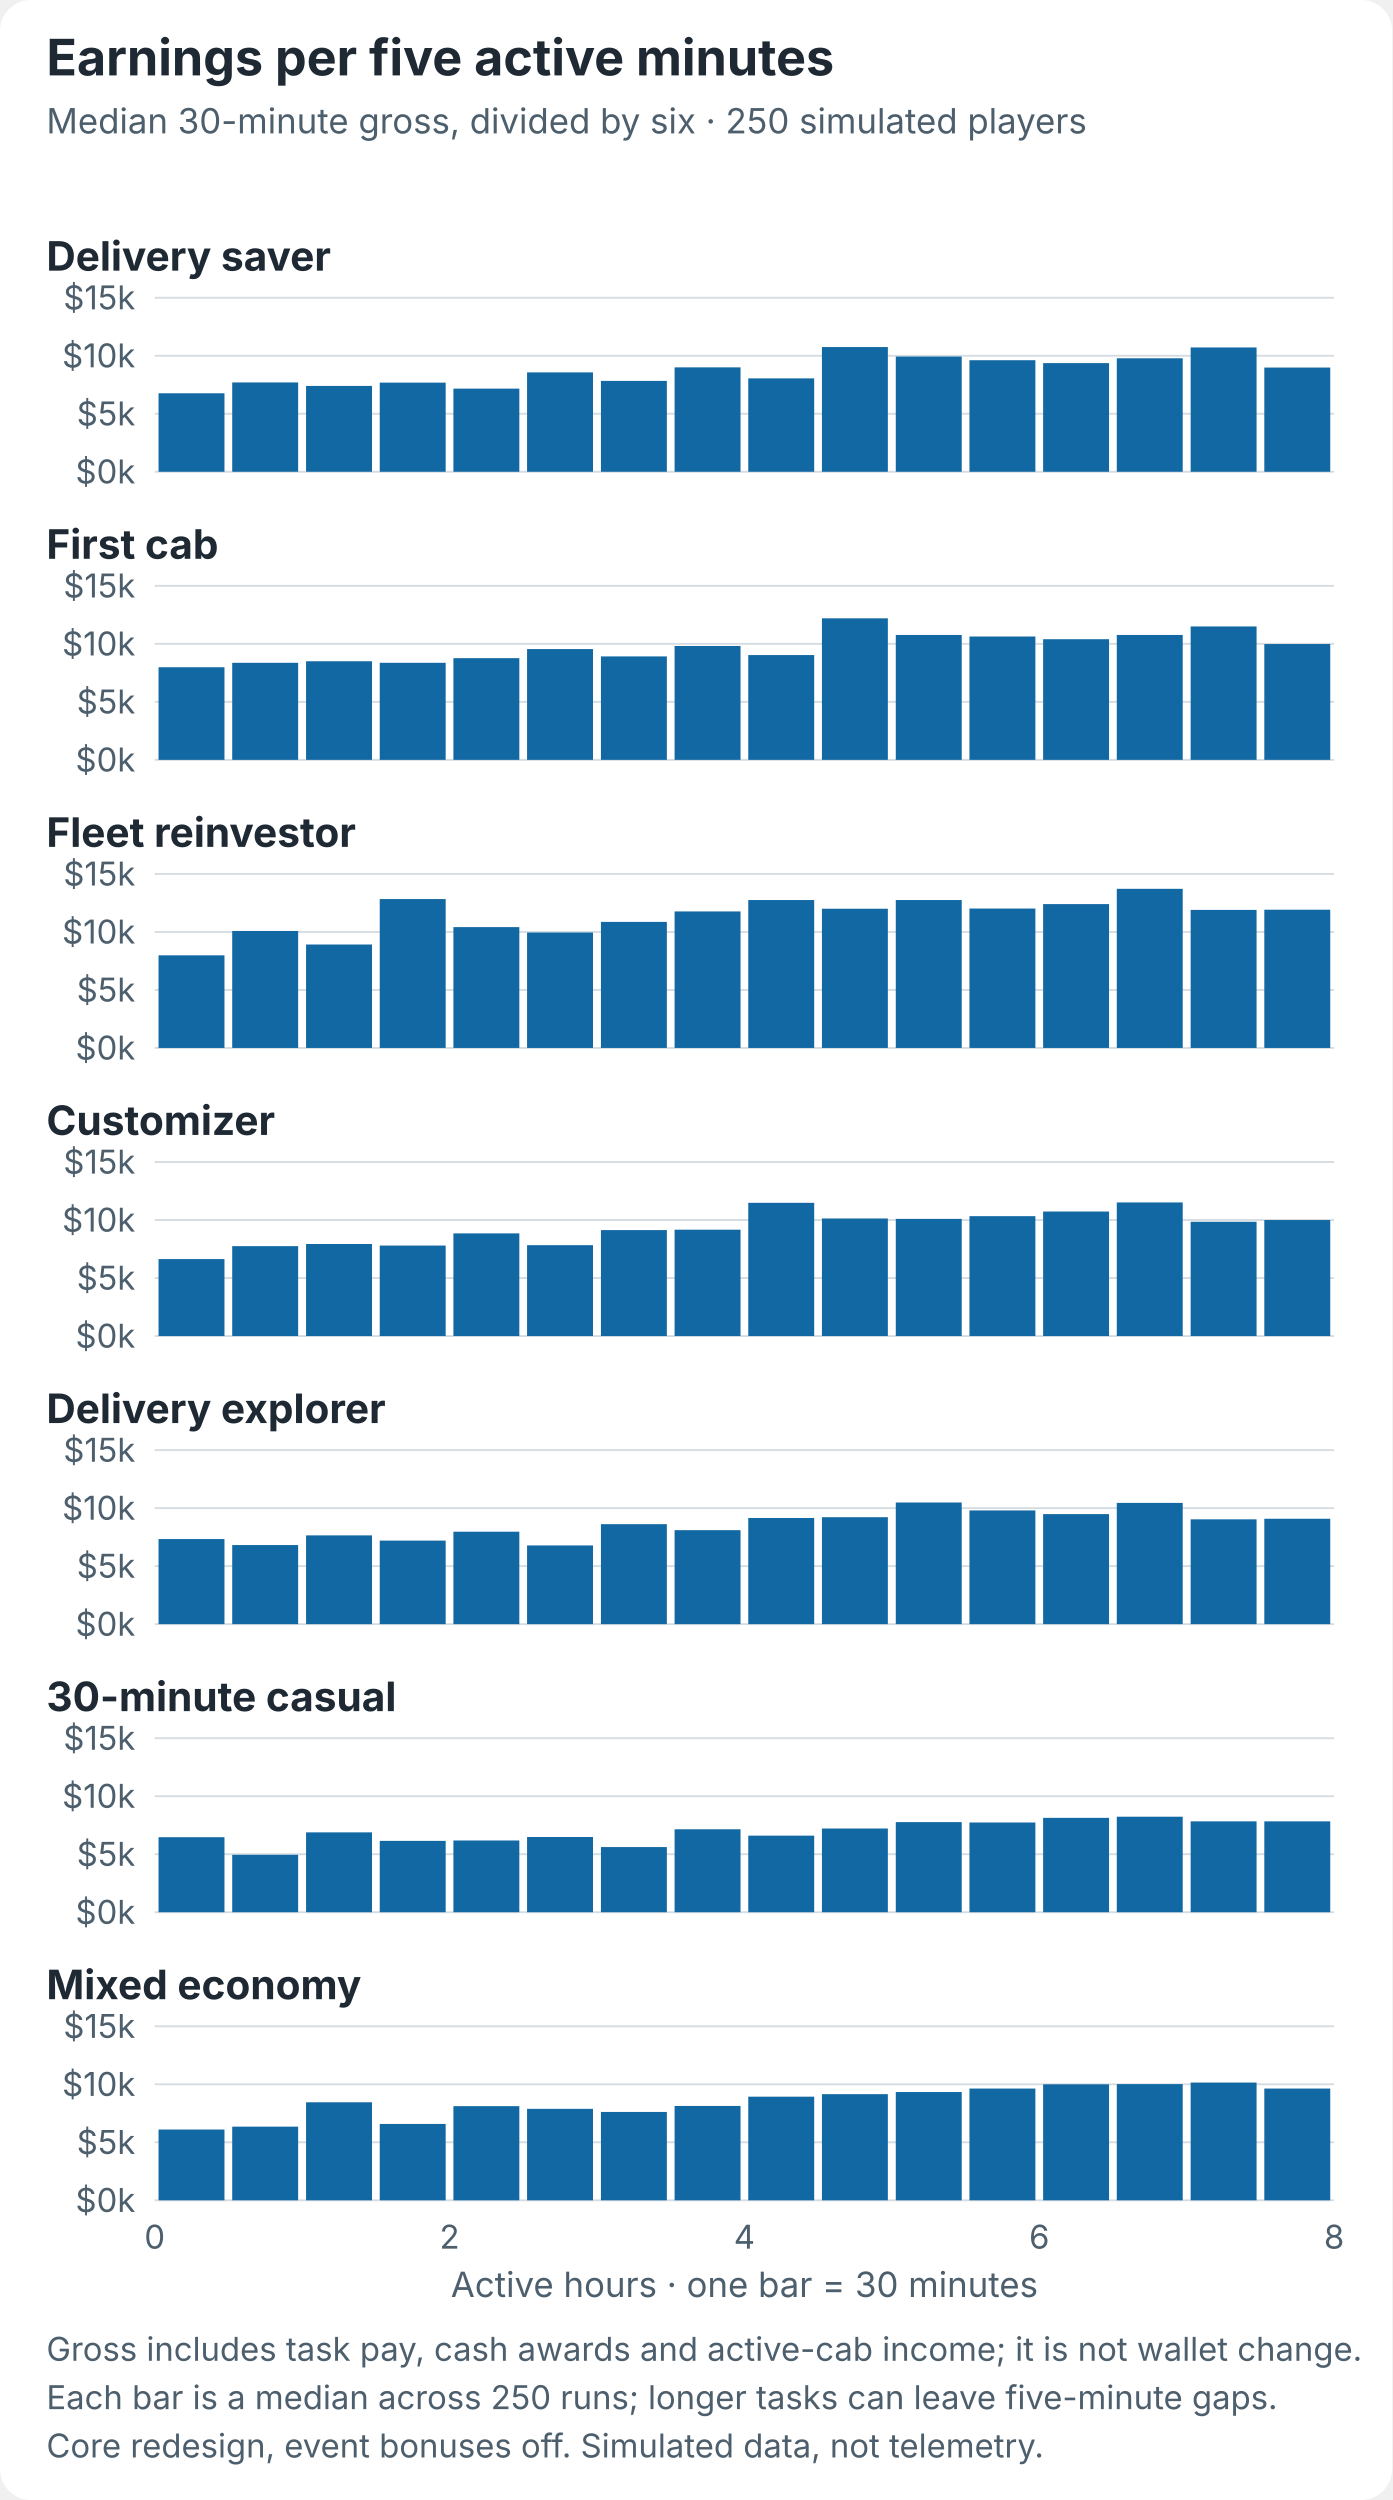
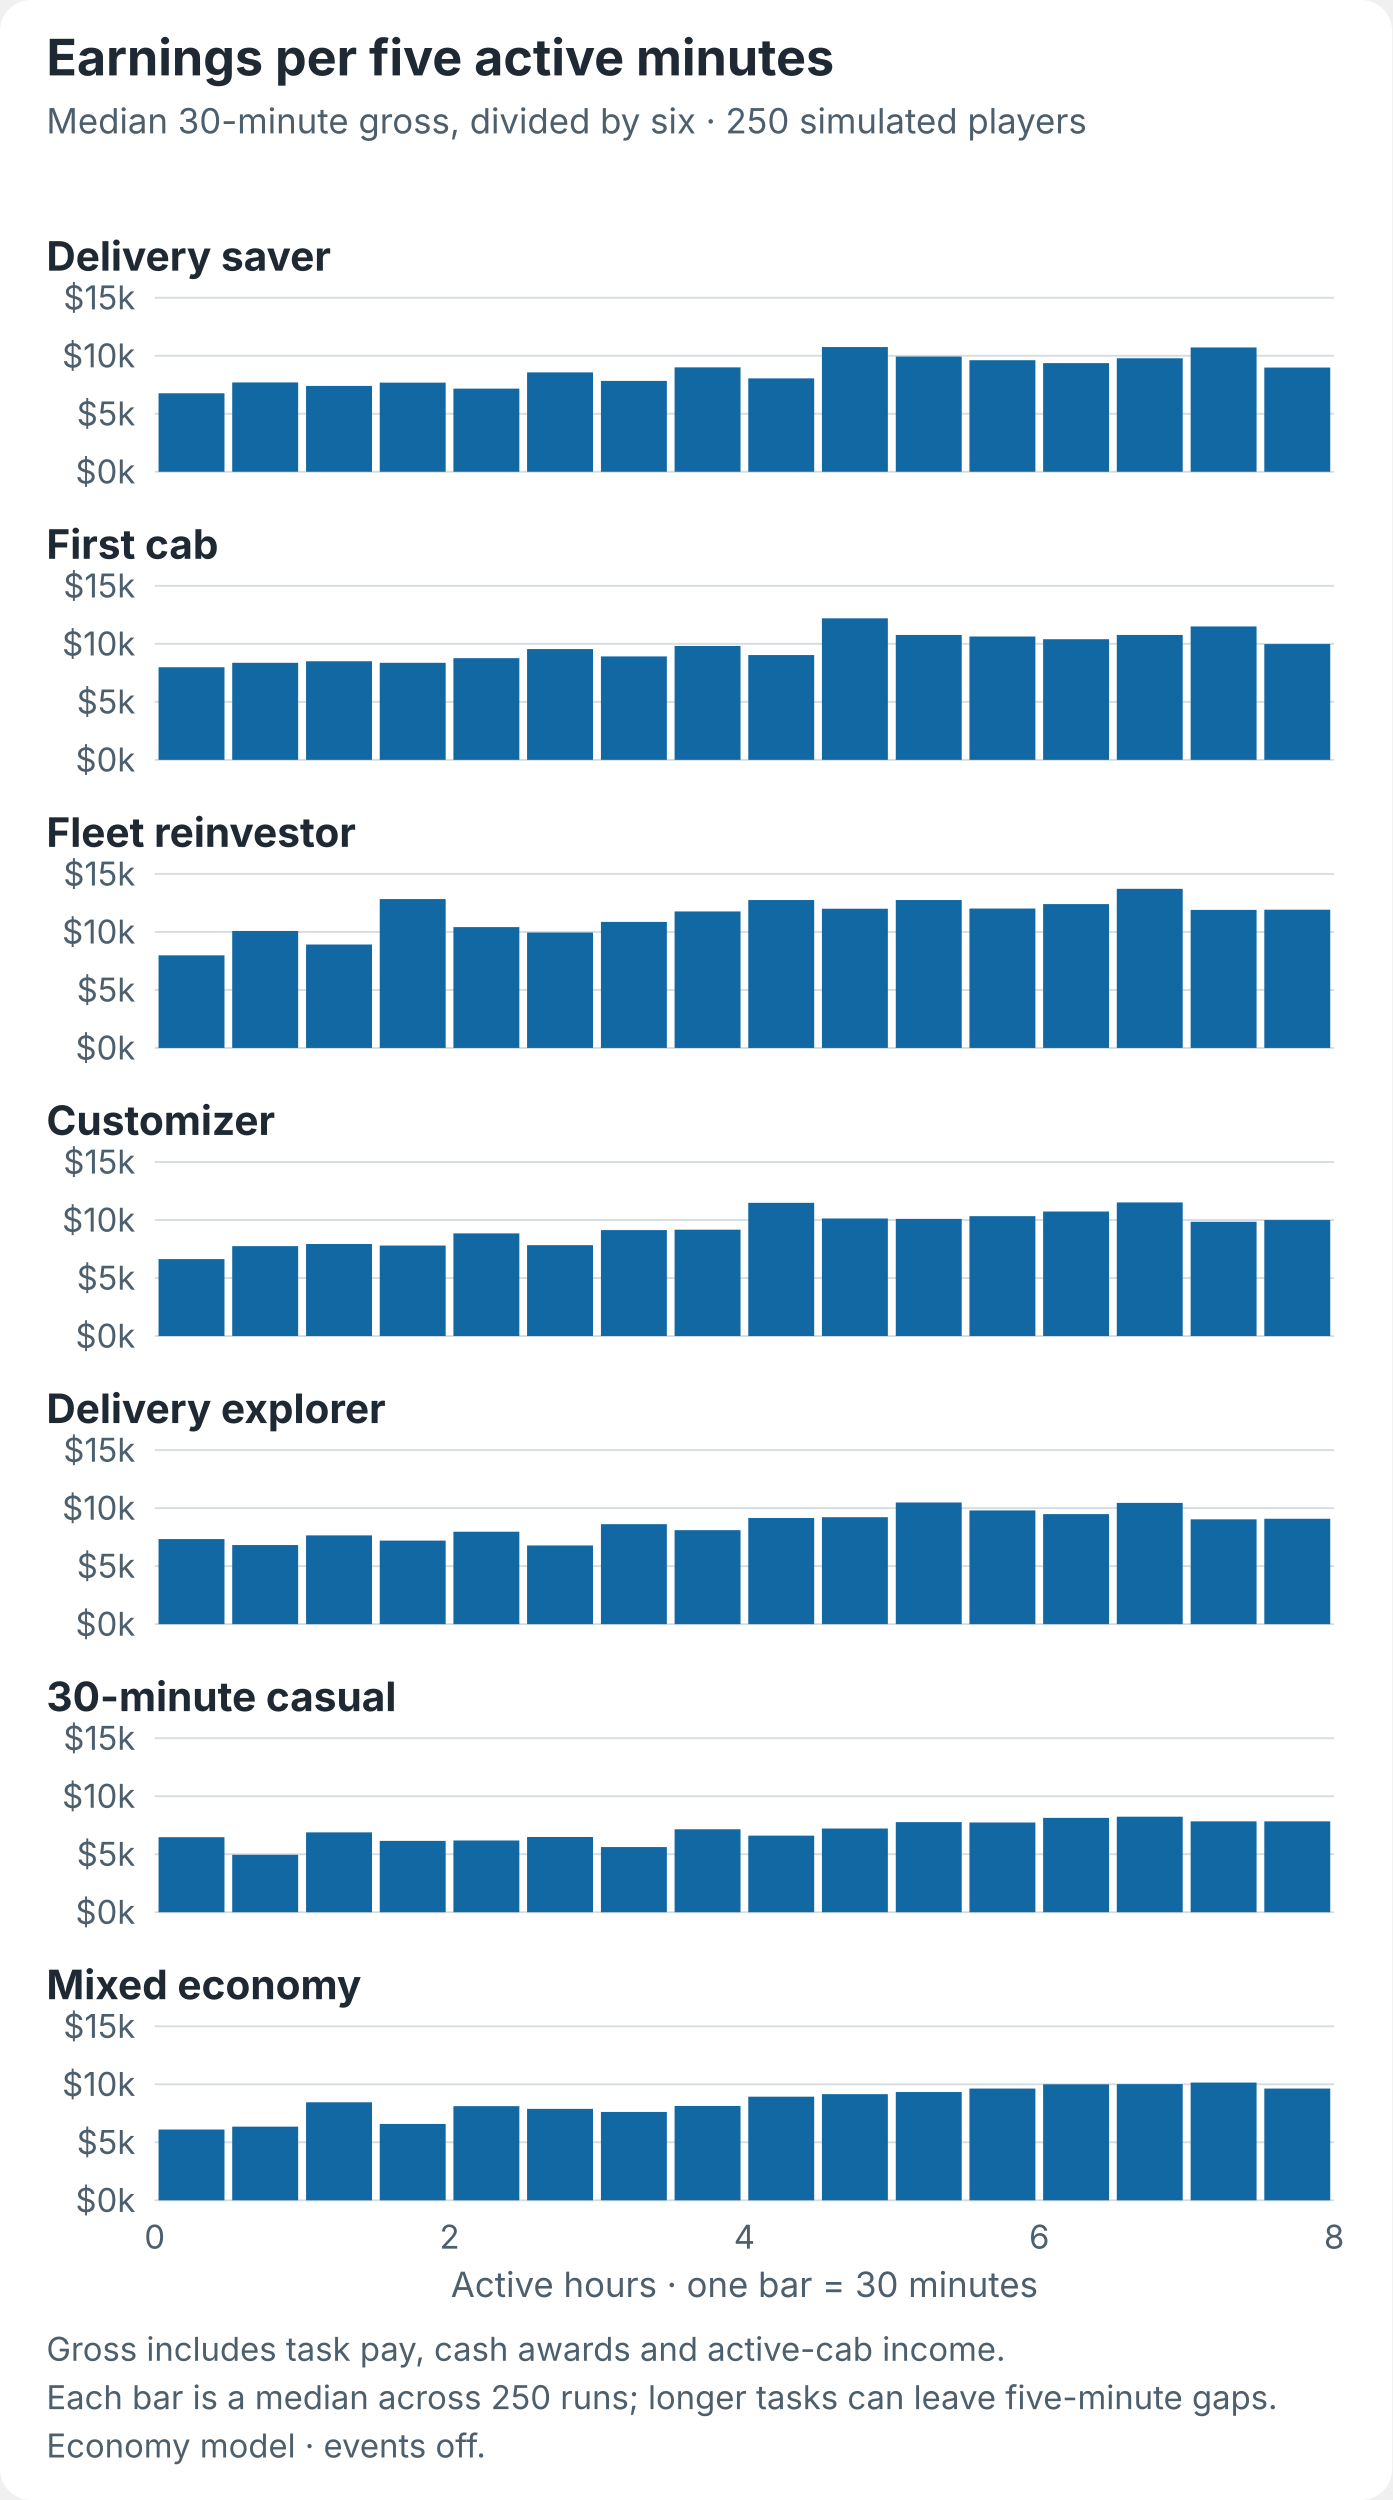
<svg xmlns="http://www.w3.org/2000/svg" viewBox="0 0 720 1293" role="img" aria-labelledby="chart-title chart-description">
  <rect width="720" height="1293" rx="16" fill="#fff" />
  <g font-family="system-ui,-apple-system,BlinkMacSystemFont,Segoe UI,sans-serif" fill="#1e2933">
    <text x="24" y="39" font-size="26" font-weight="700">Earnings per five active minutes</text>
    <text x="24" y="69" font-size="18" fill="#4d5f6d">Median 30-minute gross, divided by six · 250 simulated players</text>
    <text x="24" y="140" font-size="21" font-weight="700">Delivery saver</text>
    <line x1="80" x2="690" y1="244" y2="244" stroke="#d6dde2" stroke-width="1" />
    <text x="70" y="250" text-anchor="end" font-size="17" fill="#4d5f6d">$0k</text>
    <line x1="80" x2="690" y1="214" y2="214" stroke="#d6dde2" stroke-width="1" />
    <text x="70" y="220" text-anchor="end" font-size="17" fill="#4d5f6d">$5k</text>
    <line x1="80" x2="690" y1="184" y2="184" stroke="#d6dde2" stroke-width="1" />
    <text x="70" y="190" text-anchor="end" font-size="17" fill="#4d5f6d">$10k</text>
    <line x1="80" x2="690" y1="154" y2="154" stroke="#d6dde2" stroke-width="1" />
    <text x="70" y="160" text-anchor="end" font-size="17" fill="#4d5f6d">$15k</text>
    <rect x="82.0" y="203.4" width="34.1" height="40.6" fill="#1268a3" />
    <rect x="120.1" y="197.8" width="34.1" height="46.2" fill="#1268a3" />
    <rect x="158.3" y="199.6" width="34.1" height="44.4" fill="#1268a3" />
    <rect x="196.4" y="197.9" width="34.1" height="46.1" fill="#1268a3" />
    <rect x="234.5" y="201.0" width="34.1" height="43.0" fill="#1268a3" />
    <rect x="272.6" y="192.6" width="34.1" height="51.4" fill="#1268a3" />
    <rect x="310.8" y="197.0" width="34.1" height="47.0" fill="#1268a3" />
    <rect x="348.9" y="190.0" width="34.1" height="54.0" fill="#1268a3" />
    <rect x="387.0" y="195.7" width="34.1" height="48.3" fill="#1268a3" />
    <rect x="425.1" y="179.5" width="34.1" height="64.5" fill="#1268a3" />
    <rect x="463.3" y="184.4" width="34.1" height="59.6" fill="#1268a3" />
    <rect x="501.4" y="186.3" width="34.1" height="57.7" fill="#1268a3" />
    <rect x="539.5" y="187.8" width="34.1" height="56.2" fill="#1268a3" />
    <rect x="577.6" y="185.3" width="34.1" height="58.7" fill="#1268a3" />
    <rect x="615.8" y="179.7" width="34.1" height="64.3" fill="#1268a3" />
    <rect x="653.9" y="190.1" width="34.1" height="53.9" fill="#1268a3" />
    <text x="24" y="289" font-size="21" font-weight="700">First cab</text>
    <line x1="80" x2="690" y1="393" y2="393" stroke="#d6dde2" stroke-width="1" />
    <text x="70" y="399" text-anchor="end" font-size="17" fill="#4d5f6d">$0k</text>
    <line x1="80" x2="690" y1="363" y2="363" stroke="#d6dde2" stroke-width="1" />
    <text x="70" y="369" text-anchor="end" font-size="17" fill="#4d5f6d">$5k</text>
    <line x1="80" x2="690" y1="333" y2="333" stroke="#d6dde2" stroke-width="1" />
    <text x="70" y="339" text-anchor="end" font-size="17" fill="#4d5f6d">$10k</text>
    <line x1="80" x2="690" y1="303" y2="303" stroke="#d6dde2" stroke-width="1" />
    <text x="70" y="309" text-anchor="end" font-size="17" fill="#4d5f6d">$15k</text>
    <rect x="82.0" y="345.1" width="34.1" height="47.9" fill="#1268a3" />
    <rect x="120.1" y="342.8" width="34.1" height="50.2" fill="#1268a3" />
    <rect x="158.3" y="342.0" width="34.1" height="51.0" fill="#1268a3" />
    <rect x="196.4" y="342.8" width="34.1" height="50.2" fill="#1268a3" />
    <rect x="234.5" y="340.4" width="34.1" height="52.6" fill="#1268a3" />
    <rect x="272.6" y="335.7" width="34.1" height="57.3" fill="#1268a3" />
    <rect x="310.8" y="339.5" width="34.1" height="53.5" fill="#1268a3" />
    <rect x="348.9" y="334.1" width="34.1" height="58.9" fill="#1268a3" />
    <rect x="387.0" y="338.8" width="34.1" height="54.2" fill="#1268a3" />
    <rect x="425.1" y="319.8" width="34.1" height="73.2" fill="#1268a3" />
    <rect x="463.3" y="328.4" width="34.1" height="64.6" fill="#1268a3" />
    <rect x="501.4" y="329.2" width="34.1" height="63.8" fill="#1268a3" />
    <rect x="539.5" y="330.6" width="34.1" height="62.4" fill="#1268a3" />
    <rect x="577.6" y="328.4" width="34.1" height="64.6" fill="#1268a3" />
    <rect x="615.8" y="324.0" width="34.1" height="69.0" fill="#1268a3" />
    <rect x="653.9" y="333.1" width="34.1" height="59.9" fill="#1268a3" />
    <text x="24" y="438" font-size="21" font-weight="700">Fleet reinvestor</text>
    <line x1="80" x2="690" y1="542" y2="542" stroke="#d6dde2" stroke-width="1" />
    <text x="70" y="548" text-anchor="end" font-size="17" fill="#4d5f6d">$0k</text>
    <line x1="80" x2="690" y1="512" y2="512" stroke="#d6dde2" stroke-width="1" />
    <text x="70" y="518" text-anchor="end" font-size="17" fill="#4d5f6d">$5k</text>
    <line x1="80" x2="690" y1="482" y2="482" stroke="#d6dde2" stroke-width="1" />
    <text x="70" y="488" text-anchor="end" font-size="17" fill="#4d5f6d">$10k</text>
    <line x1="80" x2="690" y1="452" y2="452" stroke="#d6dde2" stroke-width="1" />
    <text x="70" y="458" text-anchor="end" font-size="17" fill="#4d5f6d">$15k</text>
    <rect x="82.0" y="494.1" width="34.1" height="47.9" fill="#1268a3" />
    <rect x="120.1" y="481.5" width="34.1" height="60.5" fill="#1268a3" />
    <rect x="158.3" y="488.5" width="34.1" height="53.5" fill="#1268a3" />
    <rect x="196.4" y="465.0" width="34.1" height="77.0" fill="#1268a3" />
    <rect x="234.5" y="479.5" width="34.1" height="62.5" fill="#1268a3" />
    <rect x="272.6" y="482.3" width="34.1" height="59.7" fill="#1268a3" />
    <rect x="310.8" y="476.8" width="34.1" height="65.2" fill="#1268a3" />
    <rect x="348.9" y="471.4" width="34.1" height="70.6" fill="#1268a3" />
    <rect x="387.0" y="465.5" width="34.1" height="76.5" fill="#1268a3" />
    <rect x="425.1" y="470.0" width="34.1" height="72.0" fill="#1268a3" />
    <rect x="463.3" y="465.5" width="34.1" height="76.5" fill="#1268a3" />
    <rect x="501.4" y="469.9" width="34.1" height="72.1" fill="#1268a3" />
    <rect x="539.5" y="467.6" width="34.1" height="74.4" fill="#1268a3" />
    <rect x="577.6" y="459.7" width="34.1" height="82.3" fill="#1268a3" />
    <rect x="615.8" y="470.6" width="34.1" height="71.4" fill="#1268a3" />
    <rect x="653.9" y="470.5" width="34.1" height="71.5" fill="#1268a3" />
    <text x="24" y="587" font-size="21" font-weight="700">Customizer</text>
    <line x1="80" x2="690" y1="691" y2="691" stroke="#d6dde2" stroke-width="1" />
    <text x="70" y="697" text-anchor="end" font-size="17" fill="#4d5f6d">$0k</text>
    <line x1="80" x2="690" y1="661" y2="661" stroke="#d6dde2" stroke-width="1" />
    <text x="70" y="667" text-anchor="end" font-size="17" fill="#4d5f6d">$5k</text>
    <line x1="80" x2="690" y1="631" y2="631" stroke="#d6dde2" stroke-width="1" />
    <text x="70" y="637" text-anchor="end" font-size="17" fill="#4d5f6d">$10k</text>
    <line x1="80" x2="690" y1="601" y2="601" stroke="#d6dde2" stroke-width="1" />
    <text x="70" y="607" text-anchor="end" font-size="17" fill="#4d5f6d">$15k</text>
    <rect x="82.0" y="651.2" width="34.1" height="39.8" fill="#1268a3" />
    <rect x="120.1" y="644.5" width="34.1" height="46.5" fill="#1268a3" />
    <rect x="158.3" y="643.4" width="34.1" height="47.6" fill="#1268a3" />
    <rect x="196.4" y="644.2" width="34.1" height="46.8" fill="#1268a3" />
    <rect x="234.5" y="637.9" width="34.1" height="53.1" fill="#1268a3" />
    <rect x="272.6" y="644.0" width="34.1" height="47.0" fill="#1268a3" />
    <rect x="310.8" y="636.2" width="34.1" height="54.8" fill="#1268a3" />
    <rect x="348.9" y="636.0" width="34.1" height="55.0" fill="#1268a3" />
    <rect x="387.0" y="622.1" width="34.1" height="68.9" fill="#1268a3" />
    <rect x="425.1" y="630.2" width="34.1" height="60.8" fill="#1268a3" />
    <rect x="463.3" y="630.4" width="34.1" height="60.6" fill="#1268a3" />
    <rect x="501.4" y="629.0" width="34.1" height="62.0" fill="#1268a3" />
    <rect x="539.5" y="626.6" width="34.1" height="64.4" fill="#1268a3" />
    <rect x="577.6" y="621.9" width="34.1" height="69.1" fill="#1268a3" />
    <rect x="615.8" y="631.9" width="34.1" height="59.1" fill="#1268a3" />
    <rect x="653.9" y="631.0" width="34.1" height="60.0" fill="#1268a3" />
    <text x="24" y="736" font-size="21" font-weight="700">Delivery explorer</text>
    <line x1="80" x2="690" y1="840" y2="840" stroke="#d6dde2" stroke-width="1" />
    <text x="70" y="846" text-anchor="end" font-size="17" fill="#4d5f6d">$0k</text>
    <line x1="80" x2="690" y1="810" y2="810" stroke="#d6dde2" stroke-width="1" />
    <text x="70" y="816" text-anchor="end" font-size="17" fill="#4d5f6d">$5k</text>
    <line x1="80" x2="690" y1="780" y2="780" stroke="#d6dde2" stroke-width="1" />
    <text x="70" y="786" text-anchor="end" font-size="17" fill="#4d5f6d">$10k</text>
    <line x1="80" x2="690" y1="750" y2="750" stroke="#d6dde2" stroke-width="1" />
    <text x="70" y="756" text-anchor="end" font-size="17" fill="#4d5f6d">$15k</text>
    <rect x="82.0" y="796.0" width="34.1" height="44.0" fill="#1268a3" />
    <rect x="120.1" y="799.1" width="34.1" height="40.9" fill="#1268a3" />
    <rect x="158.3" y="794.1" width="34.1" height="45.9" fill="#1268a3" />
    <rect x="196.4" y="796.8" width="34.1" height="43.2" fill="#1268a3" />
    <rect x="234.5" y="792.2" width="34.1" height="47.8" fill="#1268a3" />
    <rect x="272.6" y="799.3" width="34.1" height="40.7" fill="#1268a3" />
    <rect x="310.8" y="788.3" width="34.1" height="51.7" fill="#1268a3" />
    <rect x="348.9" y="791.4" width="34.1" height="48.6" fill="#1268a3" />
    <rect x="387.0" y="785.1" width="34.1" height="54.9" fill="#1268a3" />
    <rect x="425.1" y="784.7" width="34.1" height="55.3" fill="#1268a3" />
    <rect x="463.3" y="777.1" width="34.1" height="62.9" fill="#1268a3" />
    <rect x="501.4" y="781.2" width="34.1" height="58.8" fill="#1268a3" />
    <rect x="539.5" y="783.1" width="34.1" height="56.9" fill="#1268a3" />
    <rect x="577.6" y="777.3" width="34.1" height="62.7" fill="#1268a3" />
    <rect x="615.8" y="785.8" width="34.1" height="54.2" fill="#1268a3" />
    <rect x="653.9" y="785.5" width="34.1" height="54.5" fill="#1268a3" />
    <text x="24" y="885" font-size="21" font-weight="700">30-minute casual</text>
    <line x1="80" x2="690" y1="989" y2="989" stroke="#d6dde2" stroke-width="1" />
    <text x="70" y="995" text-anchor="end" font-size="17" fill="#4d5f6d">$0k</text>
    <line x1="80" x2="690" y1="959" y2="959" stroke="#d6dde2" stroke-width="1" />
    <text x="70" y="965" text-anchor="end" font-size="17" fill="#4d5f6d">$5k</text>
    <line x1="80" x2="690" y1="929" y2="929" stroke="#d6dde2" stroke-width="1" />
    <text x="70" y="935" text-anchor="end" font-size="17" fill="#4d5f6d">$10k</text>
    <line x1="80" x2="690" y1="899" y2="899" stroke="#d6dde2" stroke-width="1" />
    <text x="70" y="905" text-anchor="end" font-size="17" fill="#4d5f6d">$15k</text>
    <rect x="82.0" y="950.2" width="34.1" height="38.8" fill="#1268a3" />
    <rect x="120.1" y="959.3" width="34.1" height="29.7" fill="#1268a3" />
    <rect x="158.3" y="947.7" width="34.1" height="41.3" fill="#1268a3" />
    <rect x="196.4" y="952.1" width="34.1" height="36.9" fill="#1268a3" />
    <rect x="234.5" y="951.9" width="34.1" height="37.1" fill="#1268a3" />
    <rect x="272.6" y="950.1" width="34.1" height="38.9" fill="#1268a3" />
    <rect x="310.8" y="955.3" width="34.1" height="33.7" fill="#1268a3" />
    <rect x="348.9" y="946.1" width="34.1" height="42.9" fill="#1268a3" />
    <rect x="387.0" y="949.4" width="34.1" height="39.6" fill="#1268a3" />
    <rect x="425.1" y="945.7" width="34.1" height="43.3" fill="#1268a3" />
    <rect x="463.3" y="942.4" width="34.1" height="46.6" fill="#1268a3" />
    <rect x="501.4" y="942.6" width="34.1" height="46.4" fill="#1268a3" />
    <rect x="539.5" y="940.2" width="34.1" height="48.8" fill="#1268a3" />
    <rect x="577.6" y="939.6" width="34.1" height="49.4" fill="#1268a3" />
    <rect x="615.8" y="942.0" width="34.1" height="47.0" fill="#1268a3" />
    <rect x="653.9" y="942.0" width="34.1" height="47.0" fill="#1268a3" />
    <text x="24" y="1034" font-size="21" font-weight="700">Mixed economy</text>
    <line x1="80" x2="690" y1="1138" y2="1138" stroke="#d6dde2" stroke-width="1" />
    <text x="70" y="1144" text-anchor="end" font-size="17" fill="#4d5f6d">$0k</text>
    <line x1="80" x2="690" y1="1108" y2="1108" stroke="#d6dde2" stroke-width="1" />
    <text x="70" y="1114" text-anchor="end" font-size="17" fill="#4d5f6d">$5k</text>
    <line x1="80" x2="690" y1="1078" y2="1078" stroke="#d6dde2" stroke-width="1" />
    <text x="70" y="1084" text-anchor="end" font-size="17" fill="#4d5f6d">$10k</text>
    <line x1="80" x2="690" y1="1048" y2="1048" stroke="#d6dde2" stroke-width="1" />
    <text x="70" y="1054" text-anchor="end" font-size="17" fill="#4d5f6d">$15k</text>
    <rect x="82.0" y="1101.4" width="34.1" height="36.6" fill="#1268a3" />
    <rect x="120.1" y="1099.9" width="34.1" height="38.1" fill="#1268a3" />
    <rect x="158.3" y="1087.3" width="34.1" height="50.7" fill="#1268a3" />
    <rect x="196.4" y="1098.5" width="34.1" height="39.5" fill="#1268a3" />
    <rect x="234.5" y="1089.3" width="34.1" height="48.7" fill="#1268a3" />
    <rect x="272.6" y="1090.7" width="34.1" height="47.3" fill="#1268a3" />
    <rect x="310.8" y="1092.3" width="34.1" height="45.7" fill="#1268a3" />
    <rect x="348.9" y="1089.2" width="34.1" height="48.8" fill="#1268a3" />
    <rect x="387.0" y="1084.4" width="34.1" height="53.6" fill="#1268a3" />
    <rect x="425.1" y="1083.1" width="34.1" height="54.9" fill="#1268a3" />
    <rect x="463.3" y="1082.0" width="34.1" height="56.0" fill="#1268a3" />
    <rect x="501.4" y="1080.2" width="34.1" height="57.8" fill="#1268a3" />
    <rect x="539.5" y="1078.0" width="34.1" height="60.0" fill="#1268a3" />
    <rect x="577.6" y="1077.9" width="34.1" height="60.1" fill="#1268a3" />
    <rect x="615.8" y="1077.1" width="34.1" height="60.9" fill="#1268a3" />
    <rect x="653.9" y="1080.2" width="34.1" height="57.8" fill="#1268a3" />
    <text x="80" y="1163" font-size="17" fill="#4d5f6d" text-anchor="middle">0</text>
    <text x="232.5" y="1163" font-size="17" fill="#4d5f6d" text-anchor="middle">2</text>
    <text x="385" y="1163" font-size="17" fill="#4d5f6d" text-anchor="middle">4</text>
    <text x="537.5" y="1163" font-size="17" fill="#4d5f6d" text-anchor="middle">6</text>
    <text x="690" y="1163" font-size="17" fill="#4d5f6d" text-anchor="middle">8</text>
    <text x="385" y="1188" font-size="18" fill="#4d5f6d" text-anchor="middle">Active hours · one bar = 30 minutes</text>
-     <text x="24" y="1221" font-size="17" fill="#4d5f6d">Gross includes task pay, cash awards and active-cab income; it is not wallet change.</text>
+     <text x="24" y="1221" font-size="17" fill="#4d5f6d">Gross includes task pay, cash awards and active-cab income.</text>
    <text x="24" y="1246" font-size="17" fill="#4d5f6d">Each bar is a median across 250 runs; longer tasks can leave five-minute gaps.</text>
-     <text x="24" y="1271" font-size="17" fill="#4d5f6d">Core redesign, event bonuses off. Simulated data, not telemetry.</text>
+     <text x="24" y="1271" font-size="17" fill="#4d5f6d">Economy model · events off.</text>
  </g>
</svg>
